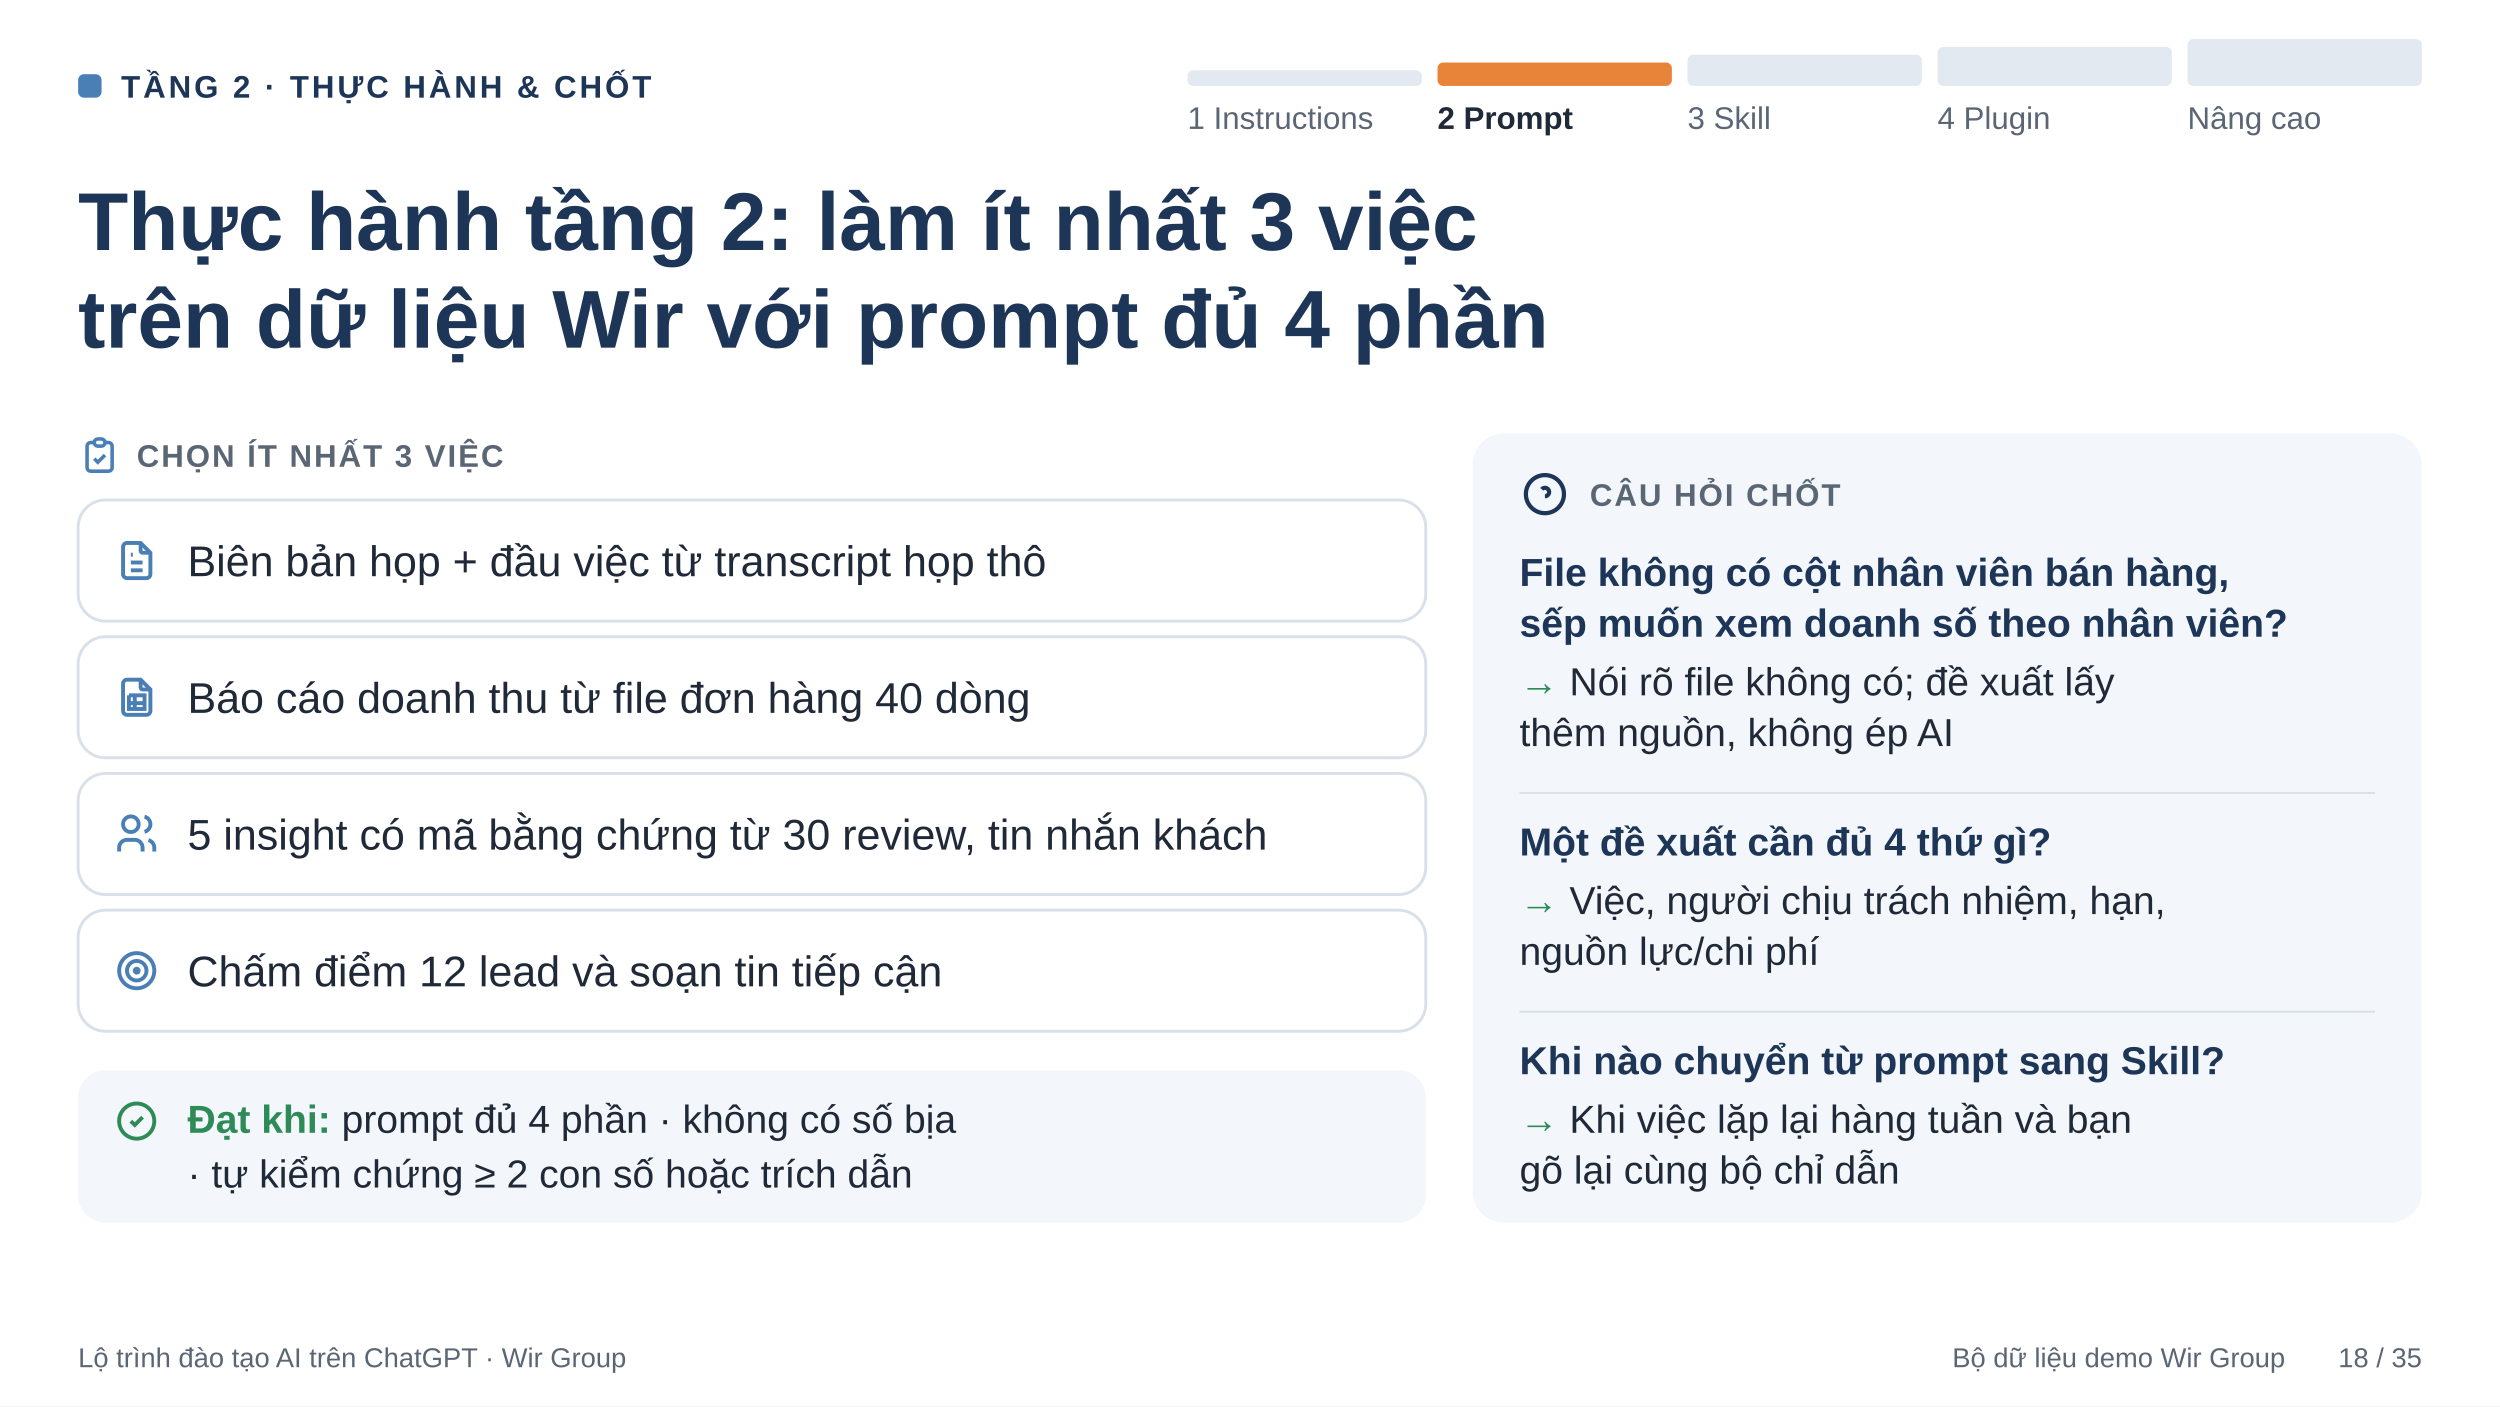
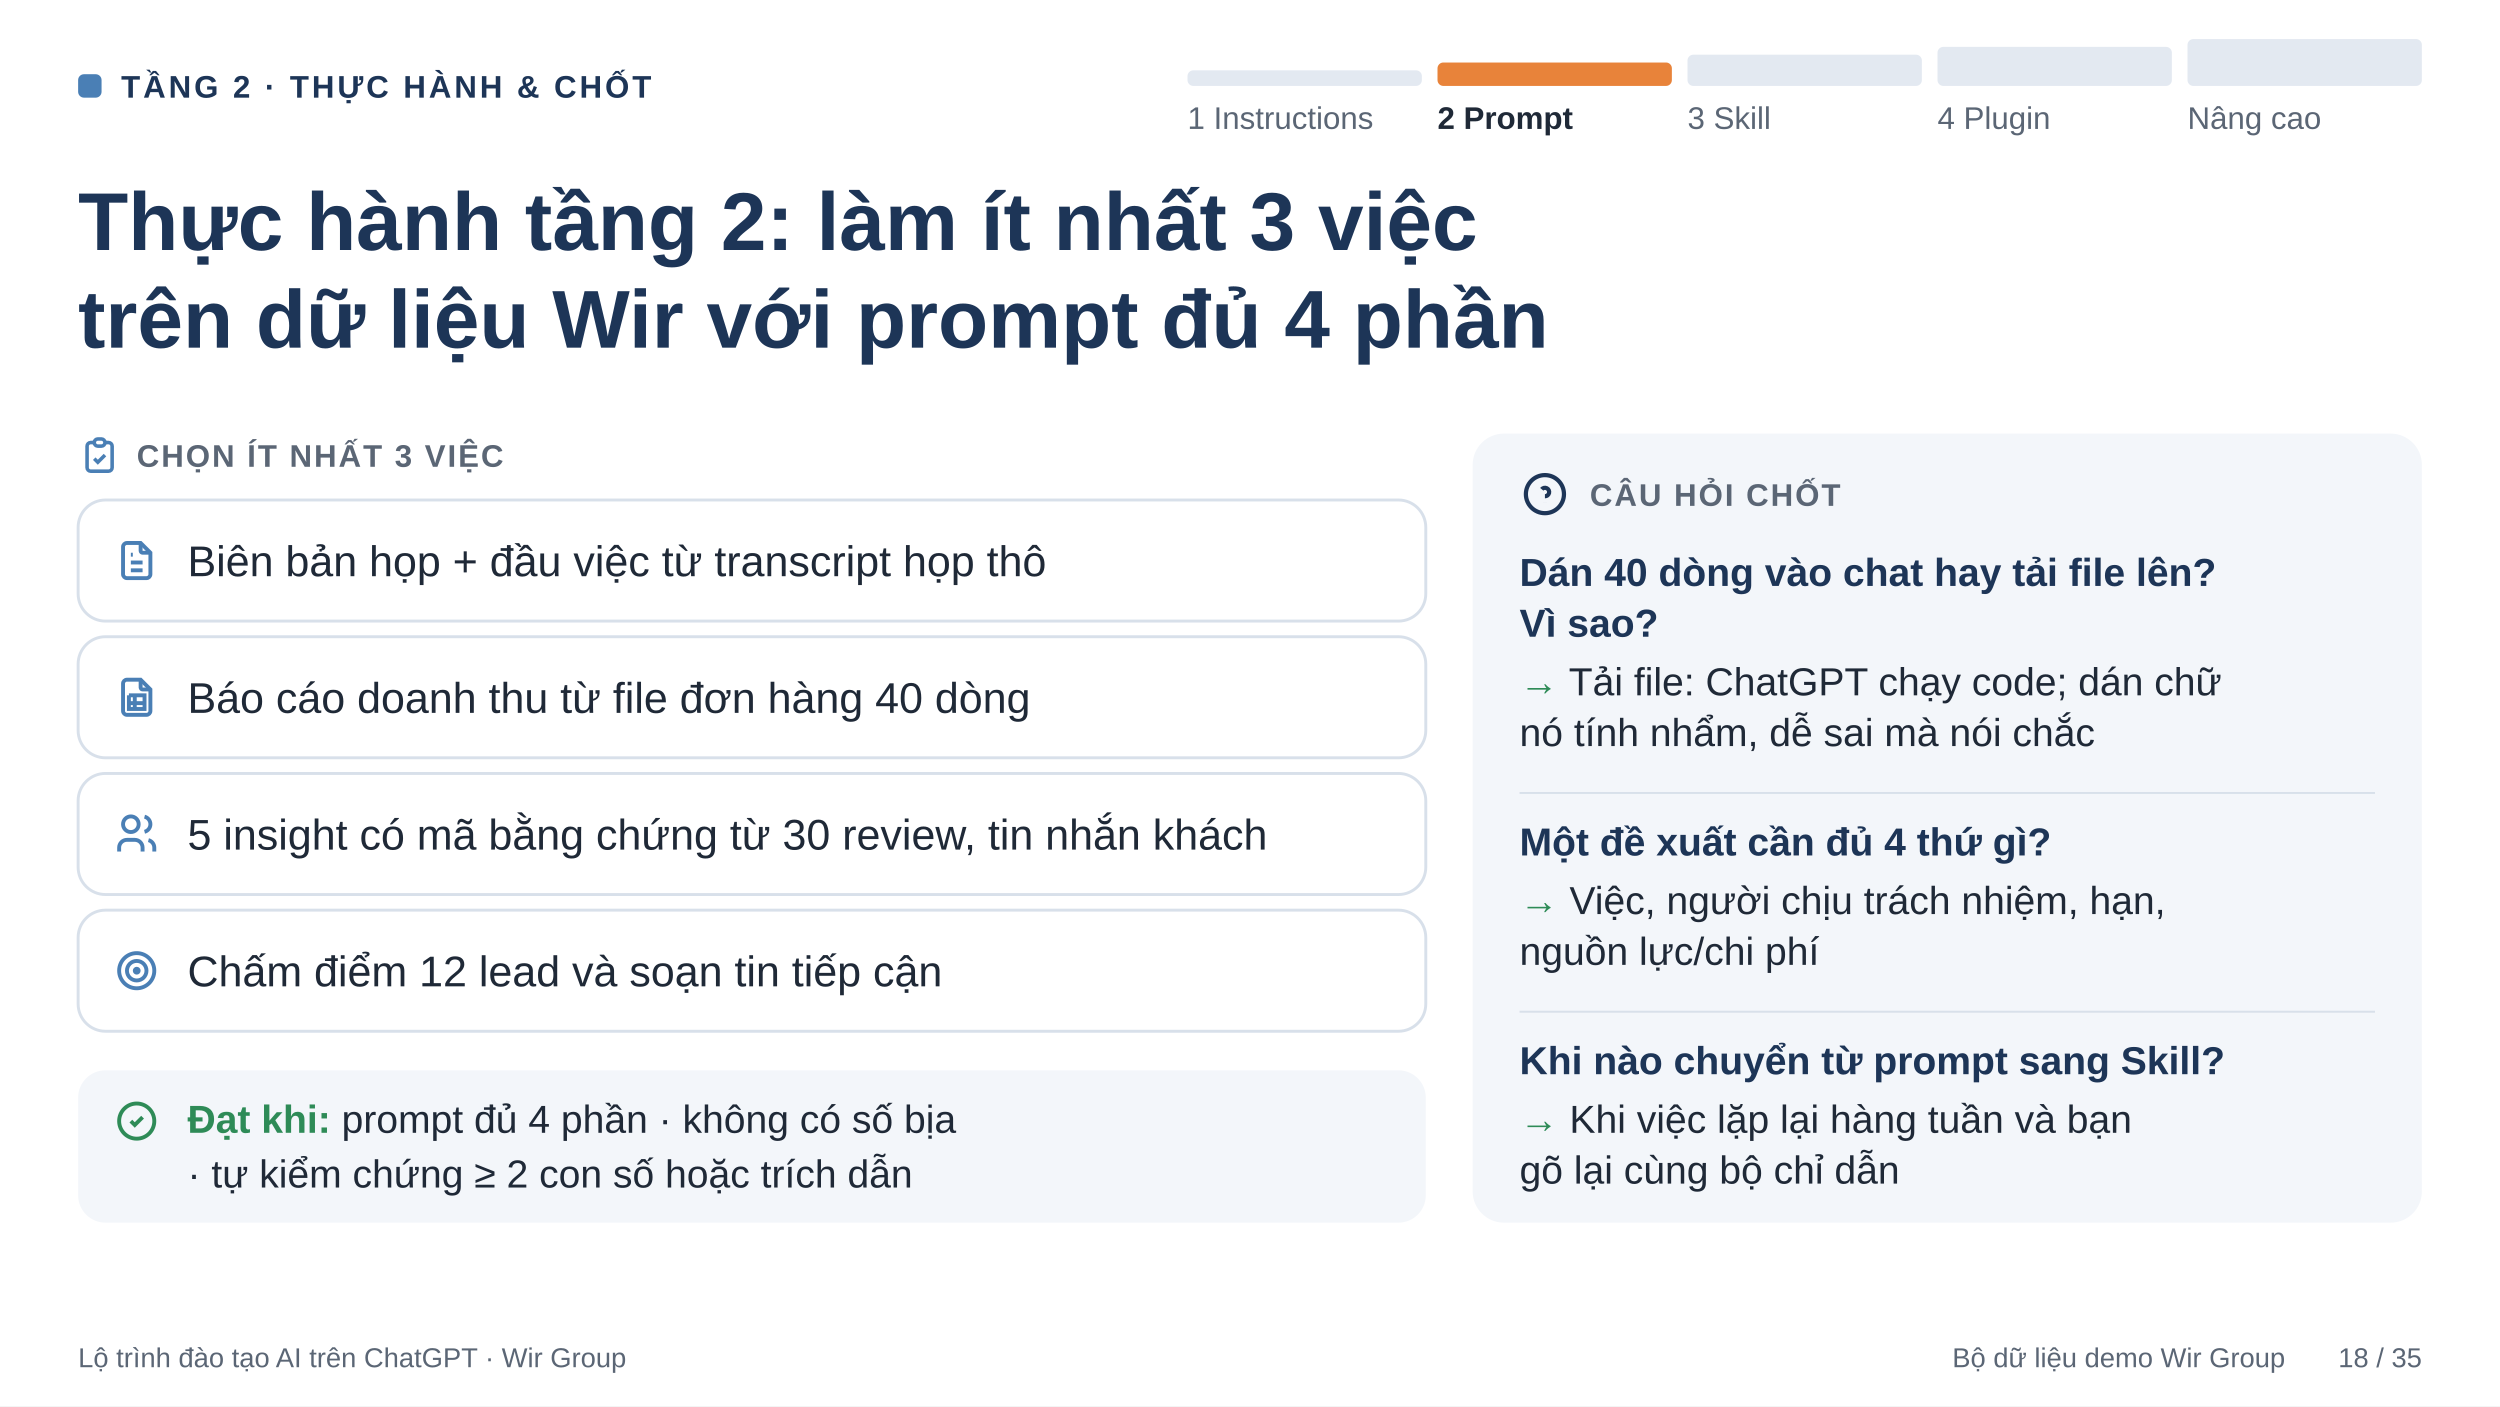
<svg xmlns="http://www.w3.org/2000/svg" viewBox="0 0 1280 720" width="1280" height="720" font-family="Aptos, 'Segoe UI', Arial, sans-serif" data-pptx-page-role="content">
  <rect id="bg" data-pptx-role="background" x="0" y="0" width="1280" height="720" fill="#FFFFFF" />
  <g id="section-kicker" data-pptx-role="chrome" data-pptx-bounds="40 30 540 30">
    <rect x="40" y="38" width="12" height="12" rx="3" fill="#4A7FB5" />
    <text x="62" y="50" font-size="16" font-weight="bold" letter-spacing="1.5" fill="#1D3557">TẦNG 2 · THỰC HÀNH &amp; CHỐT</text>
  </g>
  <g id="roadmap-tracker" data-pptx-role="chrome" data-pptx-bounds="600 14 640 62">
    <rect x="608" y="36" width="120" height="8" rx="3" fill="#E3E9F1" />
    <rect x="736" y="32" width="120" height="12" rx="3" fill="#E8833A" />
    <rect x="864" y="28" width="120" height="16" rx="3" fill="#E3E9F1" />
    <rect x="992" y="24" width="120" height="20" rx="3" fill="#E3E9F1" />
    <rect x="1120" y="20" width="120" height="24" rx="3" fill="#E3E9F1" />
    <text x="608" y="66" font-size="16" fill="#5B6675">1 Instructions</text>
    <text x="736" y="66" font-size="16" font-weight="bold" fill="#1F2937">2 Prompt</text>
    <text x="864" y="66" font-size="16" fill="#5B6675">3 Skill</text>
    <text x="992" y="66" font-size="16" fill="#5B6675">4 Plugin</text>
    <text x="1120" y="66" font-size="16" fill="#5B6675">Nâng cao</text>
  </g>
  <text font-size="42" font-weight="bold" fill="#1D3557" x="40" y="128">Thực hành tầng 2: làm ít nhất 3 việc</text>
  <text font-size="42" font-weight="bold" fill="#1D3557" x="40" y="178">trên dữ liệu Wir với prompt đủ 4 phần</text>
  <g id="practice-tasks" data-pptx-bounds="40 220 690 316">
    <g transform="translate(40, 222) scale(0.916667)" fill="none" stroke="#4A7FB5" stroke-width="2">
      <path d="M9 5h-2a2 2 0 0 0 -2 2v12a2 2 0 0 0 2 2h10a2 2 0 0 0 2 -2v-12a2 2 0 0 0 -2 -2h-2" />
      <path d="M9 5a2 2 0 0 1 2 -2h2a2 2 0 0 1 2 2a2 2 0 0 1 -2 2h-2a2 2 0 0 1 -2 -2" />
      <path d="M9 14l2 2l4 -4" />
    </g>
    <text x="70" y="239" font-size="16" font-weight="bold" letter-spacing="1" fill="#5B6675">CHỌN ÍT NHẤT 3 VIỆC</text>
    <rect x="40" y="256" width="690" height="62" rx="14" fill="#FFFFFF" stroke="#D8E0EA" stroke-width="1.5" />
    <g transform="translate(58, 275)" fill="none" stroke="#4A7FB5" stroke-width="2">
      <path d="M14 3v4a1 1 0 0 0 1 1h4" />
      <path d="M17 21h-10a2 2 0 0 1 -2 -2v-14a2 2 0 0 1 2 -2h7l5 5v11a2 2 0 0 1 -2 2" />
      <path d="M9 9l1 0" />
      <path d="M9 13l6 0" />
      <path d="M9 17l6 0" />
    </g>
    <text x="96" y="295" font-size="22" fill="#1F2937">Biên bản họp + đầu việc từ transcript họp thô</text>
    <rect x="40" y="326" width="690" height="62" rx="14" fill="#FFFFFF" stroke="#D8E0EA" stroke-width="1.5" />
    <g transform="translate(58, 345)" fill="none" stroke="#4A7FB5" stroke-width="2">
      <path d="M14 3v4a1 1 0 0 0 1 1h4" />
      <path d="M17 21h-10a2 2 0 0 1 -2 -2v-14a2 2 0 0 1 2 -2h7l5 5v11a2 2 0 0 1 -2 2" />
      <path d="M8 11h8v7h-8l0 -7" />
      <path d="M8 15h8" />
      <path d="M11 11v7" />
    </g>
    <text x="96" y="365" font-size="22" fill="#1F2937">Báo cáo doanh thu từ file đơn hàng 40 dòng</text>
    <rect x="40" y="396" width="690" height="62" rx="14" fill="#FFFFFF" stroke="#D8E0EA" stroke-width="1.5" />
    <g transform="translate(58, 415)" fill="none" stroke="#4A7FB5" stroke-width="2">
      <path d="M5 7a4 4 0 1 0 8 0a4 4 0 1 0 -8 0" />
      <path d="M3 21v-2a4 4 0 0 1 4 -4h4a4 4 0 0 1 4 4v2" />
      <path d="M16 3.13a4 4 0 0 1 0 7.75" />
      <path d="M21 21v-2a4 4 0 0 0 -3 -3.85" />
    </g>
    <text x="96" y="435" font-size="22" fill="#1F2937">5 insight có mã bằng chứng từ 30 review, tin nhắn khách</text>
    <rect x="40" y="466" width="690" height="62" rx="14" fill="#FFFFFF" stroke="#D8E0EA" stroke-width="1.5" />
    <g transform="translate(58, 485)" fill="none" stroke="#4A7FB5" stroke-width="2">
      <path d="M11 12a1 1 0 1 0 2 0a1 1 0 1 0 -2 0" />
      <path d="M7 12a5 5 0 1 0 10 0a5 5 0 1 0 -10 0" />
      <path d="M3 12a9 9 0 1 0 18 0a9 9 0 1 0 -18 0" />
    </g>
    <text x="96" y="505" font-size="22" fill="#1F2937">Chấm điểm 12 lead và soạn tin tiếp cận</text>
  </g>
  <g id="practice-pass" data-pptx-bounds="40 548 690 78">
    <rect x="40" y="548" width="690" height="78" rx="14" fill="#F3F6FA" />
    <g transform="translate(58, 562)" fill="none" stroke="#2E8B57" stroke-width="2">
      <path d="M3 12a9 9 0 1 0 18 0a9 9 0 1 0 -18 0" />
      <path d="M9 12l2 2l4 -4" />
    </g>
    <text font-size="20" fill="#1F2937" x="96" y="580">
      <tspan>
        <tspan font-weight="bold" fill="#2E8B57">Đạt khi:</tspan> prompt đủ 4 phần · không có số bịa</tspan>
    </text>
    <text font-size="20" fill="#1F2937" x="96" y="608">· tự kiểm chứng ≥ 2 con số hoặc trích dẫn</text>
  </g>
  <g id="quiz-card" data-pptx-bounds="754 222 486 404">
    <rect x="754" y="222" width="486" height="404" rx="16" fill="#F3F6FA" />
    <g transform="translate(778, 240) scale(1.08333)" fill="none" stroke="#1D3557" stroke-width="2">
      <path d="M3 12a9 9 0 1 0 18 0a9 9 0 0 0 -18 0" />
      <path d="M12 16v.01" />
      <path d="M12 13a2 2 0 0 0 .914 -3.782a1.98 1.98 0 0 0 -2.414 .483" />
    </g>
    <text x="814" y="259" font-size="16" font-weight="bold" letter-spacing="1" fill="#5B6675">CÂU HỎI CHỐT</text>
-     <text font-size="20" font-weight="bold" fill="#1D3557" x="778" y="300">File không có cột nhân viên bán hàng,</text>
-     <text font-size="20" font-weight="bold" fill="#1D3557" x="778" y="326">sếp muốn xem doanh số theo nhân viên?</text>
+     <text font-size="20" font-weight="bold" fill="#1D3557" x="778" y="300">Dán 40 dòng vào chat hay tải file lên?</text>
+     <text font-size="20" font-weight="bold" fill="#1D3557" x="778" y="326">Vì sao?</text>
    <line x1="778" y1="406" x2="1216" y2="406" stroke="#D8E0EA" stroke-width="1" />
    <text x="778" y="438" font-size="20" font-weight="bold" fill="#1D3557">Một đề xuất cần đủ 4 thứ gì?</text>
    <line x1="778" y1="518" x2="1216" y2="518" stroke="#D8E0EA" stroke-width="1" />
    <text x="778" y="550" font-size="20" font-weight="bold" fill="#1D3557">Khi nào chuyển từ prompt sang Skill?</text>
  </g>
  <g id="answer-1" data-pptx-bounds="778 336 438 56">
    <text font-size="20" fill="#1F2937" x="778" y="356">
      <tspan>
-         <tspan font-weight="bold" fill="#2E8B57">→</tspan> Nói rõ file không có; đề xuất lấy</tspan>
+         <tspan font-weight="bold" fill="#2E8B57">→</tspan> Tải file: ChatGPT chạy code; dán chữ</tspan>
    </text>
-     <text font-size="20" fill="#1F2937" x="778" y="382">thêm nguồn, không ép AI</text>
+     <text font-size="20" fill="#1F2937" x="778" y="382">nó tính nhẩm, dễ sai mà nói chắc</text>
  </g>
  <g id="answer-2" data-pptx-bounds="778 448 438 56">
    <text font-size="20" fill="#1F2937" x="778" y="468">
      <tspan>
        <tspan font-weight="bold" fill="#2E8B57">→</tspan> Việc, người chịu trách nhiệm, hạn,</tspan>
    </text>
    <text font-size="20" fill="#1F2937" x="778" y="494">nguồn lực/chi phí</text>
  </g>
  <g id="answer-3" data-pptx-bounds="778 560 438 56">
    <text font-size="20" fill="#1F2937" x="778" y="580">
      <tspan>
        <tspan font-weight="bold" fill="#2E8B57">→</tspan> Khi việc lặp lại hàng tuần và bạn</tspan>
    </text>
    <text font-size="20" fill="#1F2937" x="778" y="606">gõ lại cùng bộ chỉ dẫn</text>
  </g>
  <text id="footer-course" data-pptx-role="footer" x="40" y="700" font-size="14" fill="#5B6675">Lộ trình đào tạo AI trên ChatGPT · Wir Group</text>
  <text id="source-note" data-pptx-role="footer" x="1170" y="700" font-size="14" text-anchor="end" fill="#5B6675">Bộ dữ liệu demo Wir Group</text>
  <text id="page-number" data-pptx-role="page-number" x="1240" y="700" font-size="14" text-anchor="end" fill="#5B6675">18 / 35</text>
</svg>
